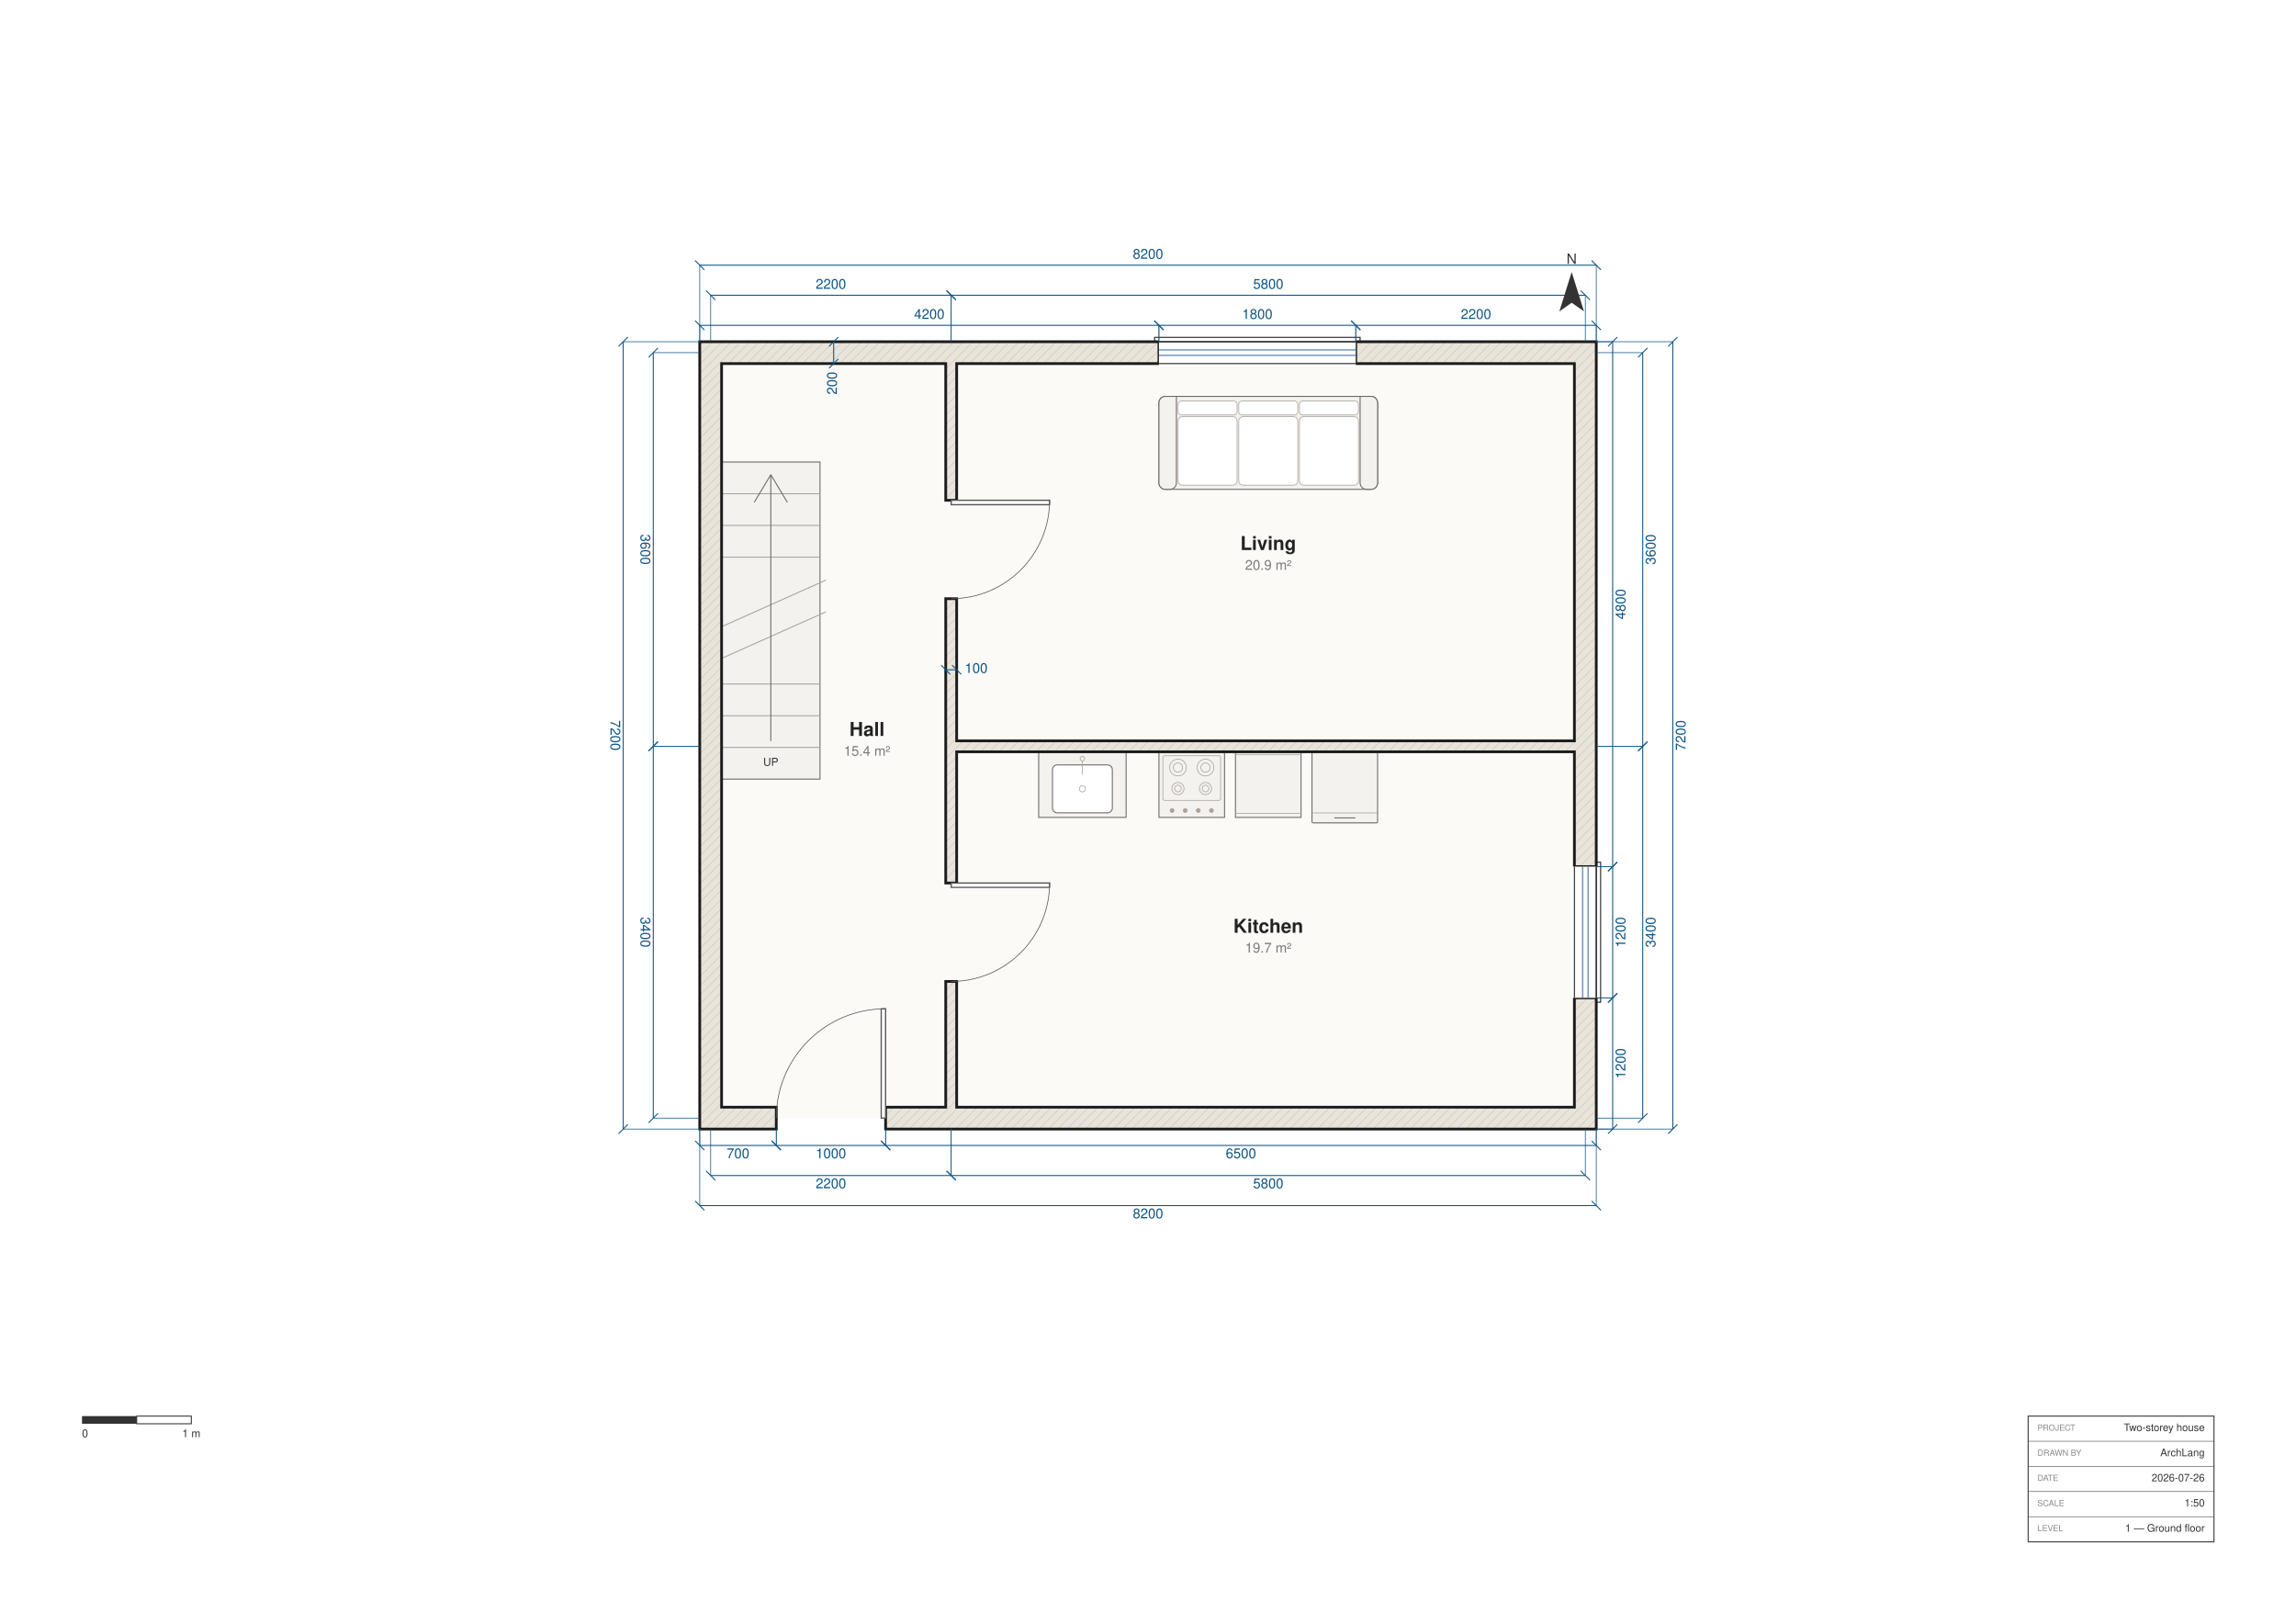
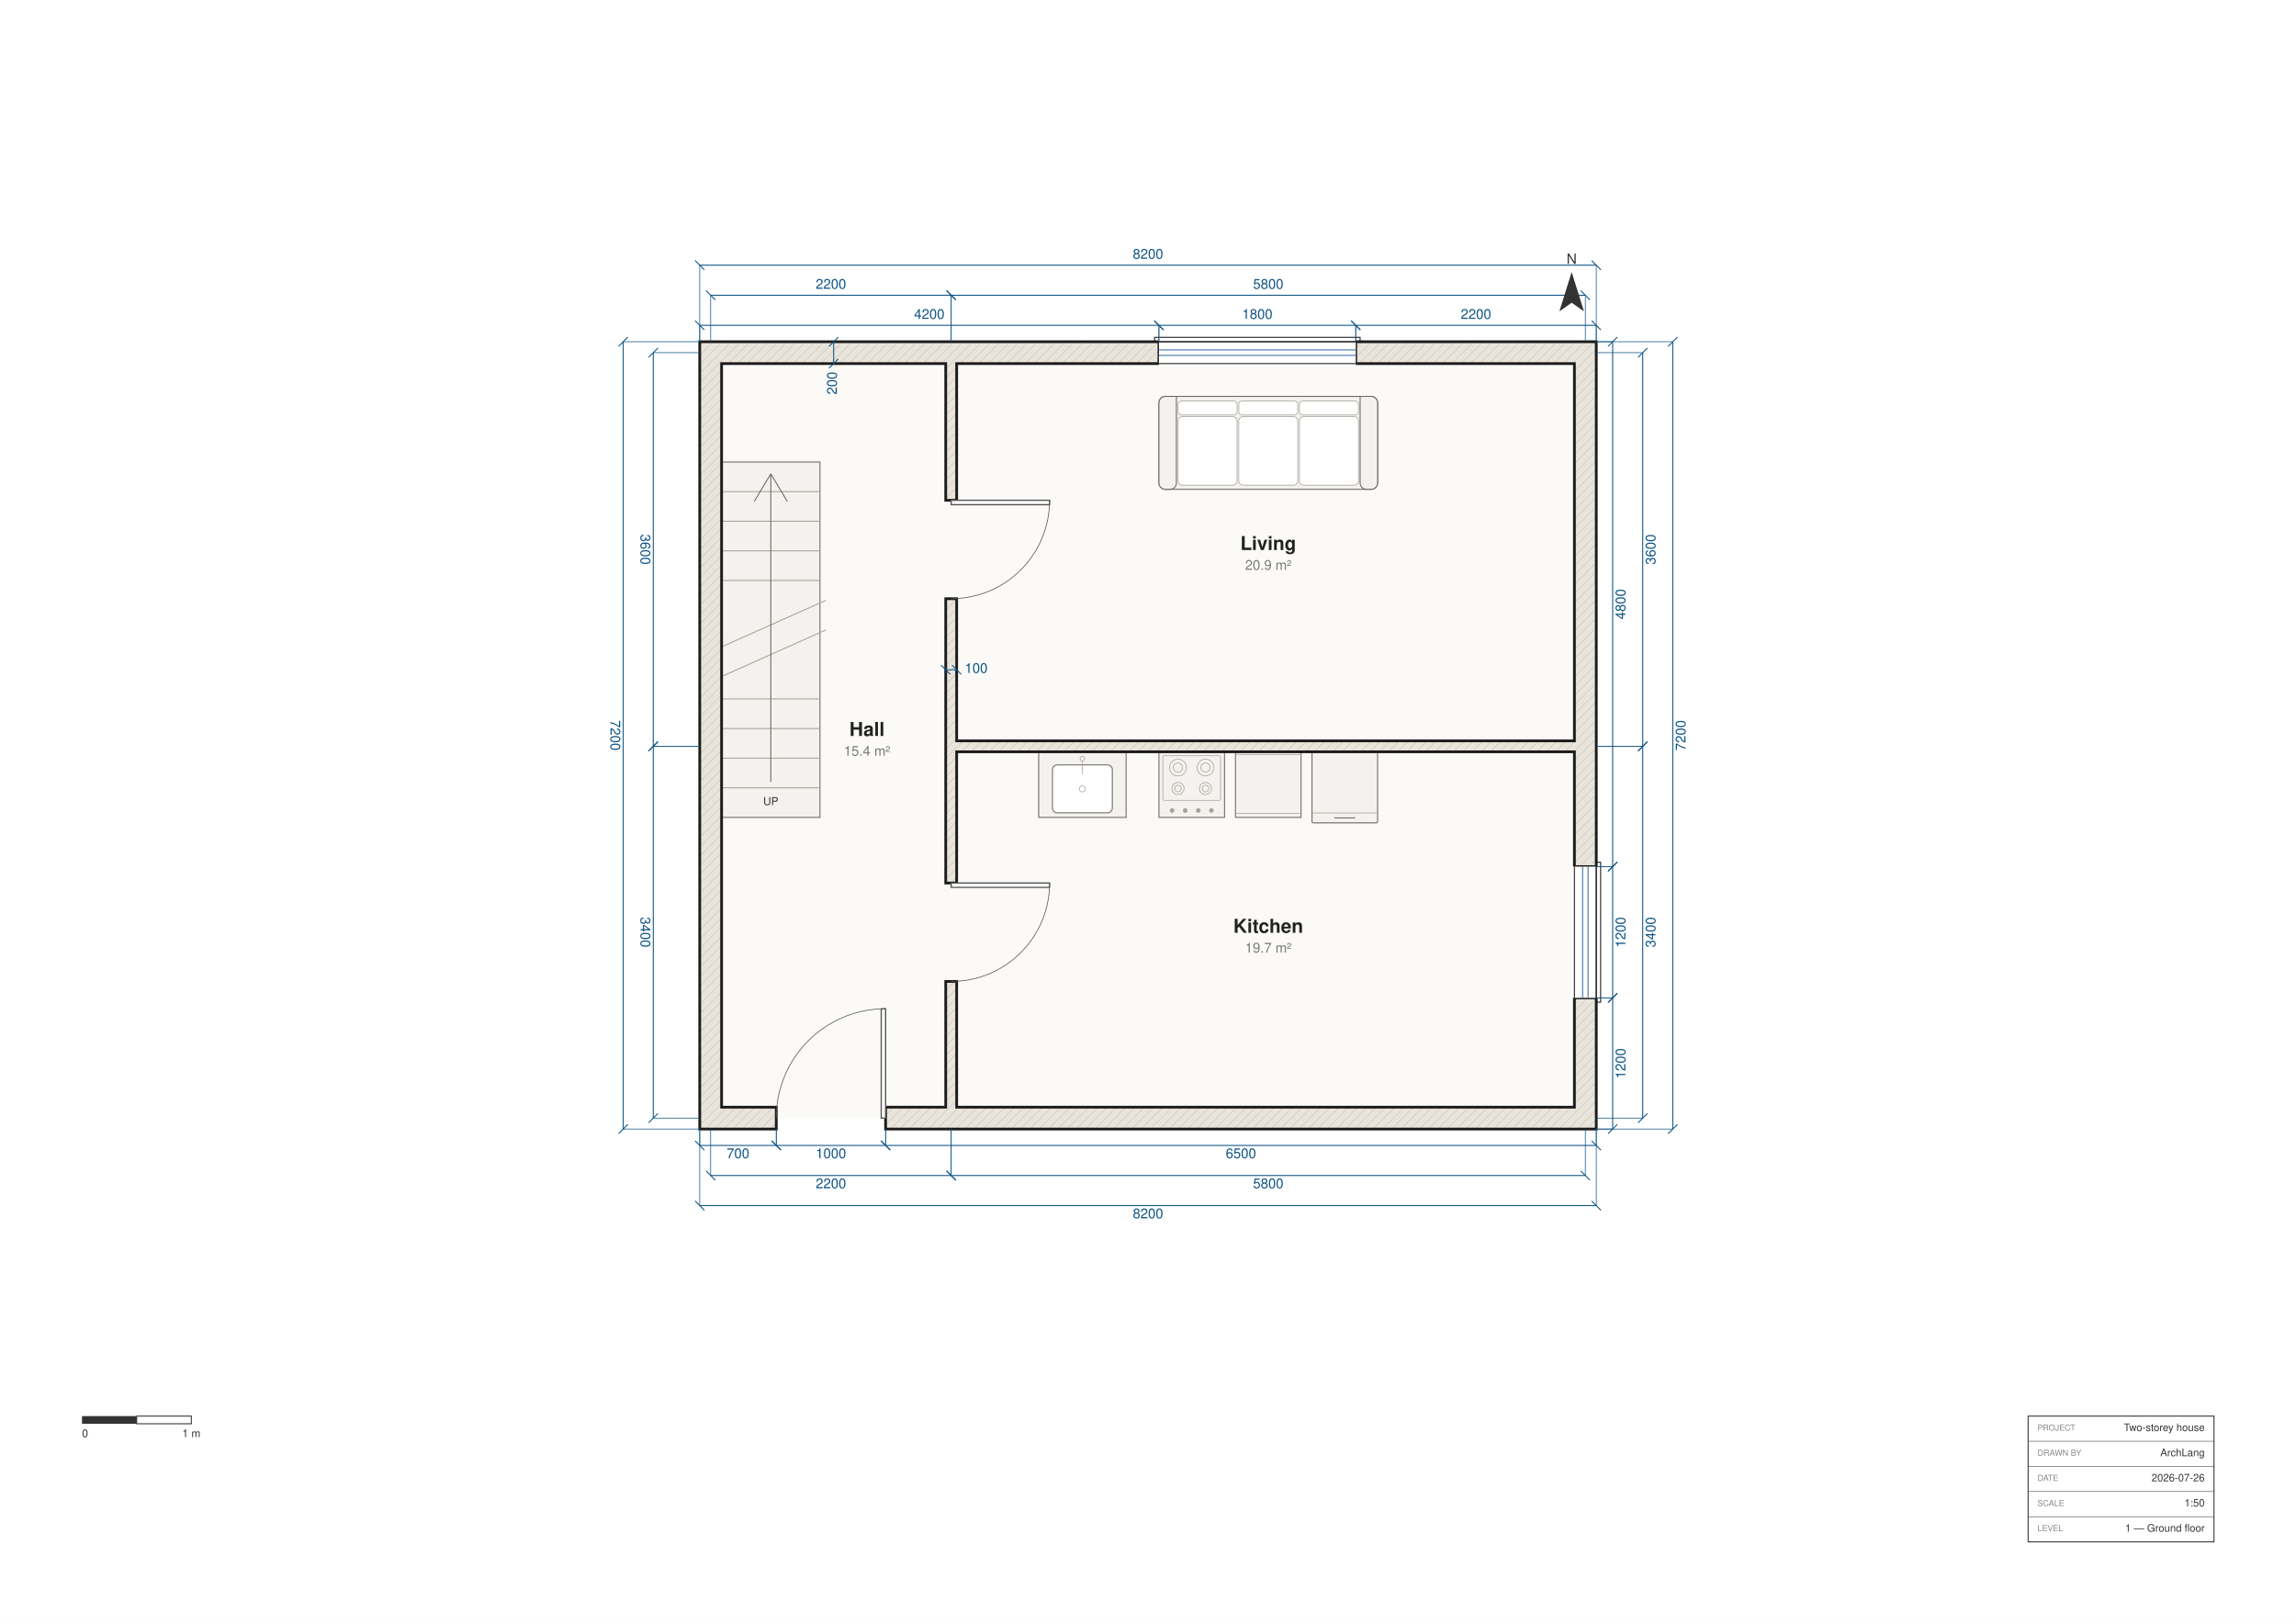
<svg xmlns="http://www.w3.org/2000/svg" width="420mm" height="297mm" viewBox="-6500 -3225 21000 14850" font-family="Helvetica, Arial, sans-serif">
  <defs>
    <pattern id="poche" patternUnits="userSpaceOnUse" width="60" height="60" patternTransform="rotate(45)">
      <rect width="60" height="60" fill="#e9e4db" />
      <line x1="0" y1="0" x2="0" y2="60" stroke="#b9b1a4" stroke-width="6.3" />
    </pattern>
  </defs>
  <rect x="-6500" y="-3225" width="21000" height="14850" fill="#ffffff" />
  <g id="A-FLOR">
    <polygon points="0,0 2200,0 2200,7000 0,7000" fill="#fbfaf7" />
    <polygon points="2200,0 8000,0 8000,3600 2200,3600" fill="#fbfaf7" />
    <polygon points="2200,3600 8000,3600 8000,7000 2200,7000" fill="#fbfaf7" />
  </g>
  <g id="A-FURN">
    <path d="M 4159.5,400 L 6040.5,400 A 59.5 59.5 0 0 1 6100,459.5 L 6100,1190.5 A 59.5 59.5 0 0 1 6040.5,1250 L 4159.5,1250 A 59.5 59.5 0 0 1 4100,1190.5 L 4100,459.5 A 59.5 59.5 0 0 1 4159.5,400 Z" fill="#f4f2ee" stroke="#6c6864" stroke-width="9" />
    <path d="M 4159.5,400 L 4260,400 L 4260,1190.5 A 59.5 59.5 0 0 1 4200.5,1250 L 4159.5,1250 A 59.5 59.5 0 0 1 4100,1190.5 L 4100,459.5 A 59.5 59.5 0 0 1 4159.5,400 Z" fill="#f4f2ee" stroke="#6c6864" stroke-width="9" />
    <path d="M 5940,400 L 6040.5,400 A 59.5 59.5 0 0 1 6100,459.5 L 6100,1190.5 A 59.5 59.5 0 0 1 6040.5,1250 L 5999.5,1250 A 59.5 59.5 0 0 1 5940,1190.5 L 5940,400 Z" fill="#f4f2ee" stroke="#6c6864" stroke-width="9" />
    <path d="M 4305.05,442.5 L 4785.15,442.5 A 29.75 29.75 0 0 1 4814.9,472.25 L 4814.9,540.25 A 29.75 29.75 0 0 1 4785.15,570 L 4305.05,570 A 29.75 29.75 0 0 1 4275.3,540.25 L 4275.3,472.25 A 29.75 29.75 0 0 1 4305.05,442.5 Z" fill="#ffffff" stroke="#a8a29a" stroke-width="6.5" />
    <path d="M 4859.95,442.5 L 5340.05,442.5 A 29.75 29.75 0 0 1 5369.8,472.25 L 5369.8,540.25 A 29.75 29.75 0 0 1 5340.05,570 L 4859.95,570 A 29.75 29.75 0 0 1 4830.2,540.25 L 4830.2,472.25 A 29.75 29.75 0 0 1 4859.95,442.5 Z" fill="#ffffff" stroke="#a8a29a" stroke-width="6.5" />
    <path d="M 5414.85,442.5 L 5894.95,442.5 A 29.75 29.75 0 0 1 5924.7,472.25 L 5924.7,540.25 A 29.75 29.75 0 0 1 5894.95,570 L 5414.85,570 A 29.75 29.75 0 0 1 5385.1,540.25 L 5385.1,472.25 A 29.75 29.75 0 0 1 5414.85,442.5 Z" fill="#ffffff" stroke="#a8a29a" stroke-width="6.5" />
    <path d="M 4313.55,585.3 L 4776.65,585.3 A 38.25 38.25 0 0 1 4814.9,623.55 L 4814.9,1173.5 A 38.25 38.25 0 0 1 4776.65,1211.75 L 4313.55,1211.75 A 38.25 38.25 0 0 1 4275.3,1173.5 L 4275.3,623.55 A 38.25 38.25 0 0 1 4313.55,585.3 Z" fill="#ffffff" stroke="#a8a29a" stroke-width="6.5" />
    <path d="M 4868.45,585.3 L 5331.55,585.3 A 38.25 38.25 0 0 1 5369.8,623.55 L 5369.8,1173.5 A 38.25 38.25 0 0 1 5331.55,1211.75 L 4868.45,1211.75 A 38.25 38.25 0 0 1 4830.2,1173.5 L 4830.2,623.55 A 38.25 38.25 0 0 1 4868.45,585.3 Z" fill="#ffffff" stroke="#a8a29a" stroke-width="6.5" />
    <path d="M 5423.35,585.3 L 5886.45,585.3 A 38.25 38.25 0 0 1 5924.7,623.55 L 5924.7,1173.5 A 38.25 38.25 0 0 1 5886.45,1211.75 L 5423.35,1211.75 A 38.25 38.25 0 0 1 5385.1,1173.5 L 5385.1,623.55 A 38.25 38.25 0 0 1 5423.35,585.3 Z" fill="#ffffff" stroke="#a8a29a" stroke-width="6.5" />
    <polygon points="3000,3650 3800,3650 3800,4250 3000,4250" fill="#f4f2ee" stroke="#6c6864" stroke-width="9" />
    <path d="M 3170.05,3770 L 3629.95,3770 A 43.8 43.8 0 0 1 3673.75,3813.8 L 3673.75,4164.2 A 43.8 43.8 0 0 1 3629.95,4208 L 3170.05,4208 A 43.8 43.8 0 0 1 3126.25,4164.2 L 3126.25,3813.8 A 43.8 43.8 0 0 1 3170.05,3770 Z" fill="#ffffff" stroke="#6c6864" stroke-width="9" />
    <circle cx="3400" cy="3989" r="28.47" fill="#ffffff" stroke="#a8a29a" stroke-width="6.5" />
    <circle cx="3400" cy="3713" r="21" fill="none" stroke="#a8a29a" stroke-width="6.5" />
    <line x1="3400" y1="3734" x2="3400" y2="3857.6" stroke="#a8a29a" stroke-width="6.5" />
    <polygon points="4100,3650 4700,3650 4700,4250 4100,4250" fill="#f4f2ee" stroke="#6c6864" stroke-width="9" />
    <path d="M 4151,3686 L 4649,3686 A 15 15 0 0 1 4664,3701 L 4664,4079 A 15 15 0 0 1 4649,4094 L 4151,4094 A 15 15 0 0 1 4136,4079 L 4136,3701 A 15 15 0 0 1 4151,3686 Z" fill="none" stroke="#a8a29a" stroke-width="6.5" />
    <circle cx="4274.12" cy="3794.12" r="76.7" fill="none" stroke="#a8a29a" stroke-width="6.5" />
    <circle cx="4274.12" cy="3794.12" r="42.19" fill="none" stroke="#a8a29a" stroke-width="6.5" />
    <circle cx="4525.88" cy="3794.12" r="76.7" fill="none" stroke="#a8a29a" stroke-width="6.5" />
    <circle cx="4525.88" cy="3794.12" r="42.19" fill="none" stroke="#a8a29a" stroke-width="6.5" />
    <circle cx="4274.12" cy="3985.88" r="55.61" fill="none" stroke="#a8a29a" stroke-width="6.5" />
    <circle cx="4274.12" cy="3985.88" r="30.59" fill="none" stroke="#a8a29a" stroke-width="6.5" />
    <circle cx="4525.88" cy="3985.88" r="55.61" fill="none" stroke="#a8a29a" stroke-width="6.5" />
    <circle cx="4525.88" cy="3985.88" r="30.59" fill="none" stroke="#a8a29a" stroke-width="6.5" />
    <circle cx="4220" cy="4187" r="18" fill="#a8a29a" stroke="#a8a29a" stroke-width="6.5" />
    <circle cx="4340" cy="4187" r="18" fill="#a8a29a" stroke="#a8a29a" stroke-width="6.5" />
    <circle cx="4460" cy="4187" r="18" fill="#a8a29a" stroke="#a8a29a" stroke-width="6.5" />
    <circle cx="4580" cy="4187" r="18" fill="#a8a29a" stroke="#a8a29a" stroke-width="6.5" />
    <polygon points="4800,3650 5400,3650 5400,4250 4800,4250" fill="#f4f2ee" stroke="#6c6864" stroke-width="9" />
    <line x1="4800" y1="3677" x2="5400" y2="3677" stroke="#a8a29a" stroke-width="6.5" />
    <line x1="4800" y1="4214" x2="5400" y2="4214" stroke="#a8a29a" stroke-width="6.5" />
    <path d="M 5512,3650 L 6088,3650 A 12 12 0 0 1 6100,3662 L 6100,4288 A 12 12 0 0 1 6088,4300 L 5512,4300 A 12 12 0 0 1 5500,4288 L 5500,3662 A 12 12 0 0 1 5512,3650 Z" fill="#f4f2ee" stroke="#6c6864" stroke-width="9" />
    <line x1="5500" y1="4209" x2="6100" y2="4209" stroke="#a8a29a" stroke-width="6.5" />
    <line x1="5704" y1="4254.5" x2="5896" y2="4254.5" stroke="#6c6864" stroke-width="9" />
  </g>
  <g id="A-FLOR-STRS">
-     <polygon points="100,1000 1000,1000 1000,3900 100,3900" fill="#f4f2ee" stroke="#6c6864" stroke-width="9" />
-     <line x1="46" y1="2820" x2="1054" y2="2370" stroke="#a8a29a" stroke-width="9" />
-     <line x1="46" y1="2530" x2="1054" y2="2080" stroke="#a8a29a" stroke-width="9" />
-     <line x1="100" y1="3610" x2="1000" y2="3610" stroke="#a8a29a" stroke-width="9" />
-     <line x1="100" y1="3320" x2="1000" y2="3320" stroke="#a8a29a" stroke-width="9" />
-     <line x1="100" y1="3030" x2="1000" y2="3030" stroke="#a8a29a" stroke-width="9" />
-     <line x1="100" y1="1870" x2="1000" y2="1870" stroke="#a8a29a" stroke-width="9" />
-     <line x1="100" y1="1580" x2="1000" y2="1580" stroke="#a8a29a" stroke-width="9" />
-     <line x1="100" y1="1290" x2="1000" y2="1290" stroke="#a8a29a" stroke-width="9" />
-     <line x1="550" y1="3552" x2="550" y2="1116" stroke="#6c6864" stroke-width="9" />
-     <line x1="550" y1="1116" x2="701.2" y2="1368" stroke="#6c6864" stroke-width="9" />
-     <line x1="550" y1="1116" x2="398.8" y2="1368" stroke="#6c6864" stroke-width="9" />
-     <text x="550" y="3755" font-size="100" fill="#333333" text-anchor="middle" dominant-baseline="central">UP</text>
+     <polygon points="100,1000 1000,1000 1000,4250 100,4250" fill="#f4f2ee" stroke="#6c6864" stroke-width="9" />
+     <line x1="46" y1="2985.42" x2="1054" y2="2535.42" stroke="#a8a29a" stroke-width="9" />
+     <line x1="46" y1="2714.58" x2="1054" y2="2264.58" stroke="#a8a29a" stroke-width="9" />
+     <line x1="100" y1="3979.17" x2="1000" y2="3979.17" stroke="#a8a29a" stroke-width="9" />
+     <line x1="100" y1="3708.33" x2="1000" y2="3708.33" stroke="#a8a29a" stroke-width="9" />
+     <line x1="100" y1="3437.5" x2="1000" y2="3437.5" stroke="#a8a29a" stroke-width="9" />
+     <line x1="100" y1="3166.67" x2="1000" y2="3166.67" stroke="#a8a29a" stroke-width="9" />
+     <line x1="100" y1="2083.33" x2="1000" y2="2083.33" stroke="#a8a29a" stroke-width="9" />
+     <line x1="100" y1="1812.5" x2="1000" y2="1812.5" stroke="#a8a29a" stroke-width="9" />
+     <line x1="100" y1="1541.67" x2="1000" y2="1541.67" stroke="#a8a29a" stroke-width="9" />
+     <line x1="100" y1="1270.83" x2="1000" y2="1270.83" stroke="#a8a29a" stroke-width="9" />
+     <line x1="550" y1="3925" x2="550" y2="1108.33" stroke="#6c6864" stroke-width="9" />
+     <line x1="550" y1="1108.33" x2="701.2" y2="1360.33" stroke="#6c6864" stroke-width="9" />
+     <line x1="550" y1="1108.33" x2="398.8" y2="1360.33" stroke="#6c6864" stroke-width="9" />
+     <text x="550" y="4114.58" font-size="100" fill="#333333" text-anchor="middle" dominant-baseline="central">UP</text>
  </g>
  <g id="A-WALL">
    <path d="M -100,-100 L 4100,-100 L 4100,100 L 2250,100 L 2250,1350 L 2150,1350 L 2150,100 L 100,100 L 100,6900 L 600,6900 L 600,7100 L -100,7100 Z M 1600,6900 L 2150,6900 L 2150,5750 L 2250,5750 L 2250,6900 L 7900,6900 L 7900,5900 L 8100,5900 L 8100,7100 L 1600,7100 Z M 2150,2250 L 2250,2250 L 2250,3550 L 7900,3550 L 7900,100 L 5900,100 L 5900,-100 L 8100,-100 L 8100,4700 L 7900,4700 L 7900,3650 L 2250,3650 L 2250,4850 L 2150,4850 Z" fill="url(#poche)" fill-rule="nonzero" />
    <path d="M -100,-100 L 4100,-100 L 4100,100 L 2250,100 L 2250,1350 L 2150,1350 L 2150,100 L 100,100 L 100,6900 L 600,6900 L 600,7100 L -100,7100 Z M 1600,6900 L 2150,6900 L 2150,5750 L 2250,5750 L 2250,6900 L 7900,6900 L 7900,5900 L 8100,5900 L 8100,7100 L 1600,7100 Z M 2150,2250 L 2250,2250 L 2250,3550 L 7900,3550 L 7900,100 L 5900,100 L 5900,-100 L 8100,-100 L 8100,4700 L 7900,4700 L 7900,3650 L 2250,3650 L 2250,4850 L 2150,4850 Z" fill="none" stroke="#1b1b1b" stroke-width="25" stroke-linejoin="miter" stroke-miterlimit="4" />
  </g>
  <g id="A-DOOR">
    <polygon points="1600,6900 600,6900 600,7100 1600,7100" fill="none" />
    <polygon points="1600,7000 1600,6000 1560,6000.8 1560,7000" fill="#ffffff" stroke="#555555" stroke-width="11.7" />
    <path d="M 1600,6000 A 1000 1000 0 0 0 600,7000" fill="none" stroke="#555555" stroke-width="6.5" />
    <polygon points="2150,1350 2150,2250 2250,2250 2250,1350" fill="none" />
    <polygon points="2200,1350 3100,1350 3099.11,1390 2200,1390" fill="#ffffff" stroke="#555555" stroke-width="11.7" />
    <path d="M 3100,1350 A 900 900 0 0 1 2200,2250" fill="none" stroke="#555555" stroke-width="6.5" />
    <polygon points="2150,4850 2150,5750 2250,5750 2250,4850" fill="none" />
    <polygon points="2200,4850 3100,4850 3099.11,4890 2200,4890" fill="#ffffff" stroke="#555555" stroke-width="11.7" />
    <path d="M 3100,4850 A 900 900 0 0 1 2200,5750" fill="none" stroke="#555555" stroke-width="6.5" />
  </g>
  <g id="A-GLAZ">
    <polygon points="4100,125 5900,125 5900,-125 4100,-125" fill="#ffffff" />
    <line x1="4100" y1="100" x2="5900" y2="100" stroke="#1b1b1b" stroke-width="9" />
    <line x1="4100" y1="-100" x2="5900" y2="-100" stroke="#1b1b1b" stroke-width="9" />
    <line x1="4100" y1="25" x2="5900" y2="25" stroke="#3a6ea5" stroke-width="9" />
    <line x1="4100" y1="-25" x2="5900" y2="-25" stroke="#3a6ea5" stroke-width="9" />
    <polygon points="4060,-100 4060,-140 5940,-140 5940,-100" fill="none" stroke="#1b1b1b" stroke-width="9" />
    <polygon points="7875,4700 7875,5900 8125,5900 8125,4700" fill="#ffffff" />
    <line x1="7900" y1="4700" x2="7900" y2="5900" stroke="#1b1b1b" stroke-width="9" />
    <line x1="8100" y1="4700" x2="8100" y2="5900" stroke="#1b1b1b" stroke-width="9" />
    <line x1="7975" y1="4700" x2="7975" y2="5900" stroke="#3a6ea5" stroke-width="9" />
    <line x1="8025" y1="4700" x2="8025" y2="5900" stroke="#3a6ea5" stroke-width="9" />
    <polygon points="8100,4660 8140,4660 8140,5940 8100,5940" fill="none" stroke="#1b1b1b" stroke-width="9" />
  </g>
  <g id="A-ANNO-TEXT">
    <text x="1430" y="3465" font-size="175" fill="#222222" text-anchor="middle" dominant-baseline="central" font-weight="600">Hall</text>
    <text x="1430" y="3657.5" font-size="125" fill="#7a7a7a" text-anchor="middle" dominant-baseline="central">15.4 m²</text>
    <text x="5100" y="1765" font-size="175" fill="#222222" text-anchor="middle" dominant-baseline="central" font-weight="600">Living</text>
    <text x="5100" y="1957.5" font-size="125" fill="#7a7a7a" text-anchor="middle" dominant-baseline="central">20.9 m²</text>
    <text x="5100" y="5265" font-size="175" fill="#222222" text-anchor="middle" dominant-baseline="central" font-weight="600">Kitchen</text>
    <text x="5100" y="5457.5" font-size="125" fill="#7a7a7a" text-anchor="middle" dominant-baseline="central">19.7 m²</text>
  </g>
  <g id="A-ANNO-DIMS">
    <line x1="-100" y1="7100" x2="-100" y2="7250" stroke="#0E5484" stroke-width="6.3" />
    <line x1="600" y1="7100" x2="600" y2="7250" stroke="#0E5484" stroke-width="6.3" />
    <line x1="-100" y1="7250" x2="600" y2="7250" stroke="#0E5484" stroke-width="9" />
    <line x1="-57.57" y1="7292.43" x2="-142.43" y2="7207.57" stroke="#0E5484" stroke-width="9" />
    <line x1="642.43" y1="7292.43" x2="557.57" y2="7207.57" stroke="#0E5484" stroke-width="9" />
    <text x="250" y="7337.5" font-size="125" fill="#0E5484" text-anchor="middle" dominant-baseline="central" transform="rotate(0 250 7337.5)">700</text>
    <line x1="600" y1="7100" x2="600" y2="7250" stroke="#0E5484" stroke-width="6.3" />
    <line x1="1600" y1="7100" x2="1600" y2="7250" stroke="#0E5484" stroke-width="6.3" />
    <line x1="600" y1="7250" x2="1600" y2="7250" stroke="#0E5484" stroke-width="9" />
    <line x1="642.43" y1="7292.43" x2="557.57" y2="7207.57" stroke="#0E5484" stroke-width="9" />
    <line x1="1642.43" y1="7292.43" x2="1557.57" y2="7207.57" stroke="#0E5484" stroke-width="9" />
    <text x="1100" y="7337.5" font-size="125" fill="#0E5484" text-anchor="middle" dominant-baseline="central" transform="rotate(0 1100 7337.5)">1000</text>
    <line x1="1600" y1="7100" x2="1600" y2="7250" stroke="#0E5484" stroke-width="6.3" />
    <line x1="8100" y1="7100" x2="8100" y2="7250" stroke="#0E5484" stroke-width="6.3" />
    <line x1="1600" y1="7250" x2="8100" y2="7250" stroke="#0E5484" stroke-width="9" />
    <line x1="1642.43" y1="7292.43" x2="1557.57" y2="7207.57" stroke="#0E5484" stroke-width="9" />
    <line x1="8142.43" y1="7292.43" x2="8057.57" y2="7207.57" stroke="#0E5484" stroke-width="9" />
    <text x="4850" y="7337.5" font-size="125" fill="#0E5484" text-anchor="middle" dominant-baseline="central" transform="rotate(0 4850 7337.5)">6500</text>
    <line x1="0" y1="7100" x2="0" y2="7525" stroke="#0E5484" stroke-width="6.3" />
    <line x1="2200" y1="7100" x2="2200" y2="7525" stroke="#0E5484" stroke-width="6.3" />
    <line x1="0" y1="7525" x2="2200" y2="7525" stroke="#0E5484" stroke-width="9" />
    <line x1="42.43" y1="7567.43" x2="-42.43" y2="7482.57" stroke="#0E5484" stroke-width="9" />
    <line x1="2242.43" y1="7567.43" x2="2157.57" y2="7482.57" stroke="#0E5484" stroke-width="9" />
    <text x="1100" y="7612.5" font-size="125" fill="#0E5484" text-anchor="middle" dominant-baseline="central" transform="rotate(0 1100 7612.5)">2200</text>
    <line x1="2200" y1="7100" x2="2200" y2="7525" stroke="#0E5484" stroke-width="6.3" />
    <line x1="8000" y1="7100" x2="8000" y2="7525" stroke="#0E5484" stroke-width="6.3" />
    <line x1="2200" y1="7525" x2="8000" y2="7525" stroke="#0E5484" stroke-width="9" />
    <line x1="2242.43" y1="7567.43" x2="2157.57" y2="7482.57" stroke="#0E5484" stroke-width="9" />
    <line x1="8042.43" y1="7567.43" x2="7957.57" y2="7482.57" stroke="#0E5484" stroke-width="9" />
    <text x="5100" y="7612.5" font-size="125" fill="#0E5484" text-anchor="middle" dominant-baseline="central" transform="rotate(0 5100 7612.5)">5800</text>
    <line x1="-100" y1="7100" x2="-100" y2="7800" stroke="#0E5484" stroke-width="6.3" />
    <line x1="8100" y1="7100" x2="8100" y2="7800" stroke="#0E5484" stroke-width="6.3" />
    <line x1="-100" y1="7800" x2="8100" y2="7800" stroke="#0E5484" stroke-width="9" />
    <line x1="-57.57" y1="7842.43" x2="-142.43" y2="7757.57" stroke="#0E5484" stroke-width="9" />
    <line x1="8142.43" y1="7842.43" x2="8057.57" y2="7757.57" stroke="#0E5484" stroke-width="9" />
    <text x="4000" y="7887.5" font-size="125" fill="#0E5484" text-anchor="middle" dominant-baseline="central" transform="rotate(0 4000 7887.5)">8200</text>
    <line x1="-100" y1="0" x2="-525" y2="0" stroke="#0E5484" stroke-width="6.3" />
    <line x1="-100" y1="3600" x2="-525" y2="3600" stroke="#0E5484" stroke-width="6.3" />
    <line x1="-525" y1="0" x2="-525" y2="3600" stroke="#0E5484" stroke-width="9" />
    <line x1="-567.43" y1="42.43" x2="-482.57" y2="-42.43" stroke="#0E5484" stroke-width="9" />
    <line x1="-567.43" y1="3642.43" x2="-482.57" y2="3557.57" stroke="#0E5484" stroke-width="9" />
    <text x="-612.5" y="1800" font-size="125" fill="#0E5484" text-anchor="middle" dominant-baseline="central" transform="rotate(90 -612.5 1800)">3600</text>
    <line x1="-100" y1="3600" x2="-525" y2="3600" stroke="#0E5484" stroke-width="6.3" />
    <line x1="-100" y1="7000" x2="-525" y2="7000" stroke="#0E5484" stroke-width="6.3" />
    <line x1="-525" y1="3600" x2="-525" y2="7000" stroke="#0E5484" stroke-width="9" />
    <line x1="-567.43" y1="3642.43" x2="-482.57" y2="3557.57" stroke="#0E5484" stroke-width="9" />
    <line x1="-567.43" y1="7042.43" x2="-482.57" y2="6957.57" stroke="#0E5484" stroke-width="9" />
    <text x="-612.5" y="5300" font-size="125" fill="#0E5484" text-anchor="middle" dominant-baseline="central" transform="rotate(90 -612.5 5300)">3400</text>
    <line x1="-100" y1="-100" x2="-800" y2="-100" stroke="#0E5484" stroke-width="6.3" />
    <line x1="-100" y1="7100" x2="-800" y2="7100" stroke="#0E5484" stroke-width="6.3" />
    <line x1="-800" y1="-100" x2="-800" y2="7100" stroke="#0E5484" stroke-width="9" />
    <line x1="-842.43" y1="-57.57" x2="-757.57" y2="-142.43" stroke="#0E5484" stroke-width="9" />
    <line x1="-842.43" y1="7142.43" x2="-757.57" y2="7057.57" stroke="#0E5484" stroke-width="9" />
    <text x="-887.5" y="3500" font-size="125" fill="#0E5484" text-anchor="middle" dominant-baseline="central" transform="rotate(90 -887.5 3500)">7200</text>
    <line x1="4100" y1="-100" x2="4100" y2="-250" stroke="#0E5484" stroke-width="6.3" />
    <line x1="-100" y1="-100" x2="-100" y2="-250" stroke="#0E5484" stroke-width="6.3" />
    <line x1="4100" y1="-250" x2="-100" y2="-250" stroke="#0E5484" stroke-width="9" />
    <line x1="4057.57" y1="-292.43" x2="4142.43" y2="-207.57" stroke="#0E5484" stroke-width="9" />
    <line x1="-142.43" y1="-292.43" x2="-57.57" y2="-207.57" stroke="#0E5484" stroke-width="9" />
    <text x="2000" y="-337.5" font-size="125" fill="#0E5484" text-anchor="middle" dominant-baseline="central" transform="rotate(0 2000 -337.5)">4200</text>
    <line x1="5900" y1="-100" x2="5900" y2="-250" stroke="#0E5484" stroke-width="6.3" />
    <line x1="4100" y1="-100" x2="4100" y2="-250" stroke="#0E5484" stroke-width="6.3" />
    <line x1="5900" y1="-250" x2="4100" y2="-250" stroke="#0E5484" stroke-width="9" />
    <line x1="5857.57" y1="-292.43" x2="5942.43" y2="-207.57" stroke="#0E5484" stroke-width="9" />
    <line x1="4057.57" y1="-292.43" x2="4142.43" y2="-207.57" stroke="#0E5484" stroke-width="9" />
    <text x="5000" y="-337.5" font-size="125" fill="#0E5484" text-anchor="middle" dominant-baseline="central" transform="rotate(0 5000 -337.5)">1800</text>
    <line x1="8100" y1="-100" x2="8100" y2="-250" stroke="#0E5484" stroke-width="6.3" />
    <line x1="5900" y1="-100" x2="5900" y2="-250" stroke="#0E5484" stroke-width="6.3" />
    <line x1="8100" y1="-250" x2="5900" y2="-250" stroke="#0E5484" stroke-width="9" />
    <line x1="8057.57" y1="-292.43" x2="8142.43" y2="-207.57" stroke="#0E5484" stroke-width="9" />
    <line x1="5857.57" y1="-292.43" x2="5942.43" y2="-207.57" stroke="#0E5484" stroke-width="9" />
    <text x="7000" y="-337.5" font-size="125" fill="#0E5484" text-anchor="middle" dominant-baseline="central" transform="rotate(0 7000 -337.5)">2200</text>
    <line x1="2200" y1="-100" x2="2200" y2="-525" stroke="#0E5484" stroke-width="6.3" />
    <line x1="0" y1="-100" x2="0" y2="-525" stroke="#0E5484" stroke-width="6.3" />
    <line x1="2200" y1="-525" x2="0" y2="-525" stroke="#0E5484" stroke-width="9" />
    <line x1="2157.57" y1="-567.43" x2="2242.43" y2="-482.57" stroke="#0E5484" stroke-width="9" />
    <line x1="-42.43" y1="-567.43" x2="42.43" y2="-482.57" stroke="#0E5484" stroke-width="9" />
    <text x="1100" y="-612.5" font-size="125" fill="#0E5484" text-anchor="middle" dominant-baseline="central" transform="rotate(0 1100 -612.5)">2200</text>
    <line x1="8000" y1="-100" x2="8000" y2="-525" stroke="#0E5484" stroke-width="6.3" />
    <line x1="2200" y1="-100" x2="2200" y2="-525" stroke="#0E5484" stroke-width="6.3" />
    <line x1="8000" y1="-525" x2="2200" y2="-525" stroke="#0E5484" stroke-width="9" />
    <line x1="7957.57" y1="-567.43" x2="8042.43" y2="-482.57" stroke="#0E5484" stroke-width="9" />
    <line x1="2157.57" y1="-567.43" x2="2242.43" y2="-482.57" stroke="#0E5484" stroke-width="9" />
    <text x="5100" y="-612.5" font-size="125" fill="#0E5484" text-anchor="middle" dominant-baseline="central" transform="rotate(0 5100 -612.5)">5800</text>
    <line x1="8100" y1="-100" x2="8100" y2="-800" stroke="#0E5484" stroke-width="6.3" />
    <line x1="-100" y1="-100" x2="-100" y2="-800" stroke="#0E5484" stroke-width="6.3" />
    <line x1="8100" y1="-800" x2="-100" y2="-800" stroke="#0E5484" stroke-width="9" />
    <line x1="8057.57" y1="-842.43" x2="8142.43" y2="-757.57" stroke="#0E5484" stroke-width="9" />
    <line x1="-142.43" y1="-842.43" x2="-57.57" y2="-757.57" stroke="#0E5484" stroke-width="9" />
    <text x="4000" y="-887.5" font-size="125" fill="#0E5484" text-anchor="middle" dominant-baseline="central" transform="rotate(0 4000 -887.5)">8200</text>
    <line x1="8100" y1="4700" x2="8250" y2="4700" stroke="#0E5484" stroke-width="6.3" />
    <line x1="8100" y1="-100" x2="8250" y2="-100" stroke="#0E5484" stroke-width="6.3" />
    <line x1="8250" y1="4700" x2="8250" y2="-100" stroke="#0E5484" stroke-width="9" />
    <line x1="8292.43" y1="4657.57" x2="8207.57" y2="4742.43" stroke="#0E5484" stroke-width="9" />
    <line x1="8292.43" y1="-142.43" x2="8207.57" y2="-57.57" stroke="#0E5484" stroke-width="9" />
    <text x="8337.5" y="2300" font-size="125" fill="#0E5484" text-anchor="middle" dominant-baseline="central" transform="rotate(-90 8337.5 2300)">4800</text>
    <line x1="8100" y1="5900" x2="8250" y2="5900" stroke="#0E5484" stroke-width="6.3" />
    <line x1="8100" y1="4700" x2="8250" y2="4700" stroke="#0E5484" stroke-width="6.3" />
    <line x1="8250" y1="5900" x2="8250" y2="4700" stroke="#0E5484" stroke-width="9" />
    <line x1="8292.43" y1="5857.57" x2="8207.57" y2="5942.43" stroke="#0E5484" stroke-width="9" />
    <line x1="8292.43" y1="4657.57" x2="8207.57" y2="4742.43" stroke="#0E5484" stroke-width="9" />
    <text x="8337.5" y="5300" font-size="125" fill="#0E5484" text-anchor="middle" dominant-baseline="central" transform="rotate(-90 8337.5 5300)">1200</text>
    <line x1="8100" y1="7100" x2="8250" y2="7100" stroke="#0E5484" stroke-width="6.3" />
    <line x1="8100" y1="5900" x2="8250" y2="5900" stroke="#0E5484" stroke-width="6.3" />
    <line x1="8250" y1="7100" x2="8250" y2="5900" stroke="#0E5484" stroke-width="9" />
    <line x1="8292.43" y1="7057.57" x2="8207.57" y2="7142.43" stroke="#0E5484" stroke-width="9" />
    <line x1="8292.43" y1="5857.57" x2="8207.57" y2="5942.43" stroke="#0E5484" stroke-width="9" />
    <text x="8337.5" y="6500" font-size="125" fill="#0E5484" text-anchor="middle" dominant-baseline="central" transform="rotate(-90 8337.5 6500)">1200</text>
    <line x1="8100" y1="3600" x2="8525" y2="3600" stroke="#0E5484" stroke-width="6.3" />
    <line x1="8100" y1="0" x2="8525" y2="0" stroke="#0E5484" stroke-width="6.3" />
    <line x1="8525" y1="3600" x2="8525" y2="0" stroke="#0E5484" stroke-width="9" />
    <line x1="8567.43" y1="3557.57" x2="8482.57" y2="3642.43" stroke="#0E5484" stroke-width="9" />
    <line x1="8567.43" y1="-42.43" x2="8482.57" y2="42.43" stroke="#0E5484" stroke-width="9" />
    <text x="8612.5" y="1800" font-size="125" fill="#0E5484" text-anchor="middle" dominant-baseline="central" transform="rotate(-90 8612.5 1800)">3600</text>
    <line x1="8100" y1="7000" x2="8525" y2="7000" stroke="#0E5484" stroke-width="6.3" />
    <line x1="8100" y1="3600" x2="8525" y2="3600" stroke="#0E5484" stroke-width="6.3" />
    <line x1="8525" y1="7000" x2="8525" y2="3600" stroke="#0E5484" stroke-width="9" />
    <line x1="8567.43" y1="6957.57" x2="8482.57" y2="7042.43" stroke="#0E5484" stroke-width="9" />
    <line x1="8567.43" y1="3557.57" x2="8482.57" y2="3642.43" stroke="#0E5484" stroke-width="9" />
    <text x="8612.5" y="5300" font-size="125" fill="#0E5484" text-anchor="middle" dominant-baseline="central" transform="rotate(-90 8612.5 5300)">3400</text>
    <line x1="8100" y1="7100" x2="8800" y2="7100" stroke="#0E5484" stroke-width="6.3" />
    <line x1="8100" y1="-100" x2="8800" y2="-100" stroke="#0E5484" stroke-width="6.3" />
    <line x1="8800" y1="7100" x2="8800" y2="-100" stroke="#0E5484" stroke-width="9" />
    <line x1="8842.43" y1="7057.57" x2="8757.57" y2="7142.43" stroke="#0E5484" stroke-width="9" />
    <line x1="8842.43" y1="-142.43" x2="8757.57" y2="-57.57" stroke="#0E5484" stroke-width="9" />
    <text x="8887.5" y="3500" font-size="125" fill="#0E5484" text-anchor="middle" dominant-baseline="central" transform="rotate(-90 8887.5 3500)">7200</text>
    <line x1="2150" y1="2900" x2="2250" y2="2900" stroke="#0E5484" stroke-width="9" />
    <line x1="2192.43" y1="2942.43" x2="2107.57" y2="2857.57" stroke="#0E5484" stroke-width="9" />
    <line x1="2292.43" y1="2942.43" x2="2207.57" y2="2857.57" stroke="#0E5484" stroke-width="9" />
    <text x="2428.75" y="2900" font-size="125" fill="#0E5484" text-anchor="middle" dominant-baseline="central" transform="rotate(0 2428.75 2900)">100</text>
    <line x1="1125" y1="100" x2="1125" y2="-100" stroke="#0E5484" stroke-width="9" />
    <line x1="1167.43" y1="57.57" x2="1082.57" y2="142.43" stroke="#0E5484" stroke-width="9" />
    <line x1="1167.43" y1="-142.43" x2="1082.57" y2="-57.57" stroke="#0E5484" stroke-width="9" />
    <text x="1125" y="278.75" font-size="125" fill="#0E5484" text-anchor="middle" dominant-baseline="central" transform="rotate(-90 1125 278.75)">200</text>
  </g>
  <g>
    <polygon points="7875,-737.5 7762.5,-377.5 7875,-456.25 7987.5,-377.5" fill="#333333" transform="rotate(0 7875 -512.5)" />
    <text x="7875" y="-841.5" font-size="130" fill="#333333" text-anchor="middle" dominant-baseline="central">N</text>
  </g>
  <g>
    <rect x="-5750" y="9725" width="500" height="70" fill="#333333" />
    <rect x="-5250" y="9725" width="500" height="70" fill="none" stroke="#333333" stroke-width="9" />
    <text x="-5750" y="9895" font-size="100" fill="#333333" text-anchor="start" dominant-baseline="central">0</text>
    <text x="-4750" y="9895" font-size="100" fill="#333333" text-anchor="middle" dominant-baseline="central">1 m</text>
  </g>
  <g>
    <rect x="12050" y="9725" width="1700" height="1150" fill="none" stroke="#333333" stroke-width="9" />
    <text x="12135" y="9840" font-size="76" fill="#888888" dominant-baseline="central">PROJECT</text>
    <text x="13665" y="9840" font-size="95" fill="#333333" text-anchor="end" dominant-baseline="central">Two-storey house</text>
    <text x="12135" y="10070" font-size="76" fill="#888888" dominant-baseline="central">DRAWN BY</text>
    <text x="13665" y="10070" font-size="95" fill="#333333" text-anchor="end" dominant-baseline="central">ArchLang</text>
    <line x1="12050" y1="9955" x2="13750" y2="9955" stroke="#333333" stroke-width="4.5" />
    <text x="12135" y="10300" font-size="76" fill="#888888" dominant-baseline="central">DATE</text>
    <text x="13665" y="10300" font-size="95" fill="#333333" text-anchor="end" dominant-baseline="central">2026-07-26</text>
    <line x1="12050" y1="10185" x2="13750" y2="10185" stroke="#333333" stroke-width="4.5" />
    <text x="12135" y="10530" font-size="76" fill="#888888" dominant-baseline="central">SCALE</text>
    <text x="13665" y="10530" font-size="95" fill="#333333" text-anchor="end" dominant-baseline="central">1:50</text>
    <line x1="12050" y1="10415" x2="13750" y2="10415" stroke="#333333" stroke-width="4.5" />
    <text x="12135" y="10760" font-size="76" fill="#888888" dominant-baseline="central">LEVEL</text>
    <text x="13665" y="10760" font-size="95" fill="#333333" text-anchor="end" dominant-baseline="central">1 — Ground floor</text>
    <line x1="12050" y1="10645" x2="13750" y2="10645" stroke="#333333" stroke-width="4.5" />
  </g>
</svg>
